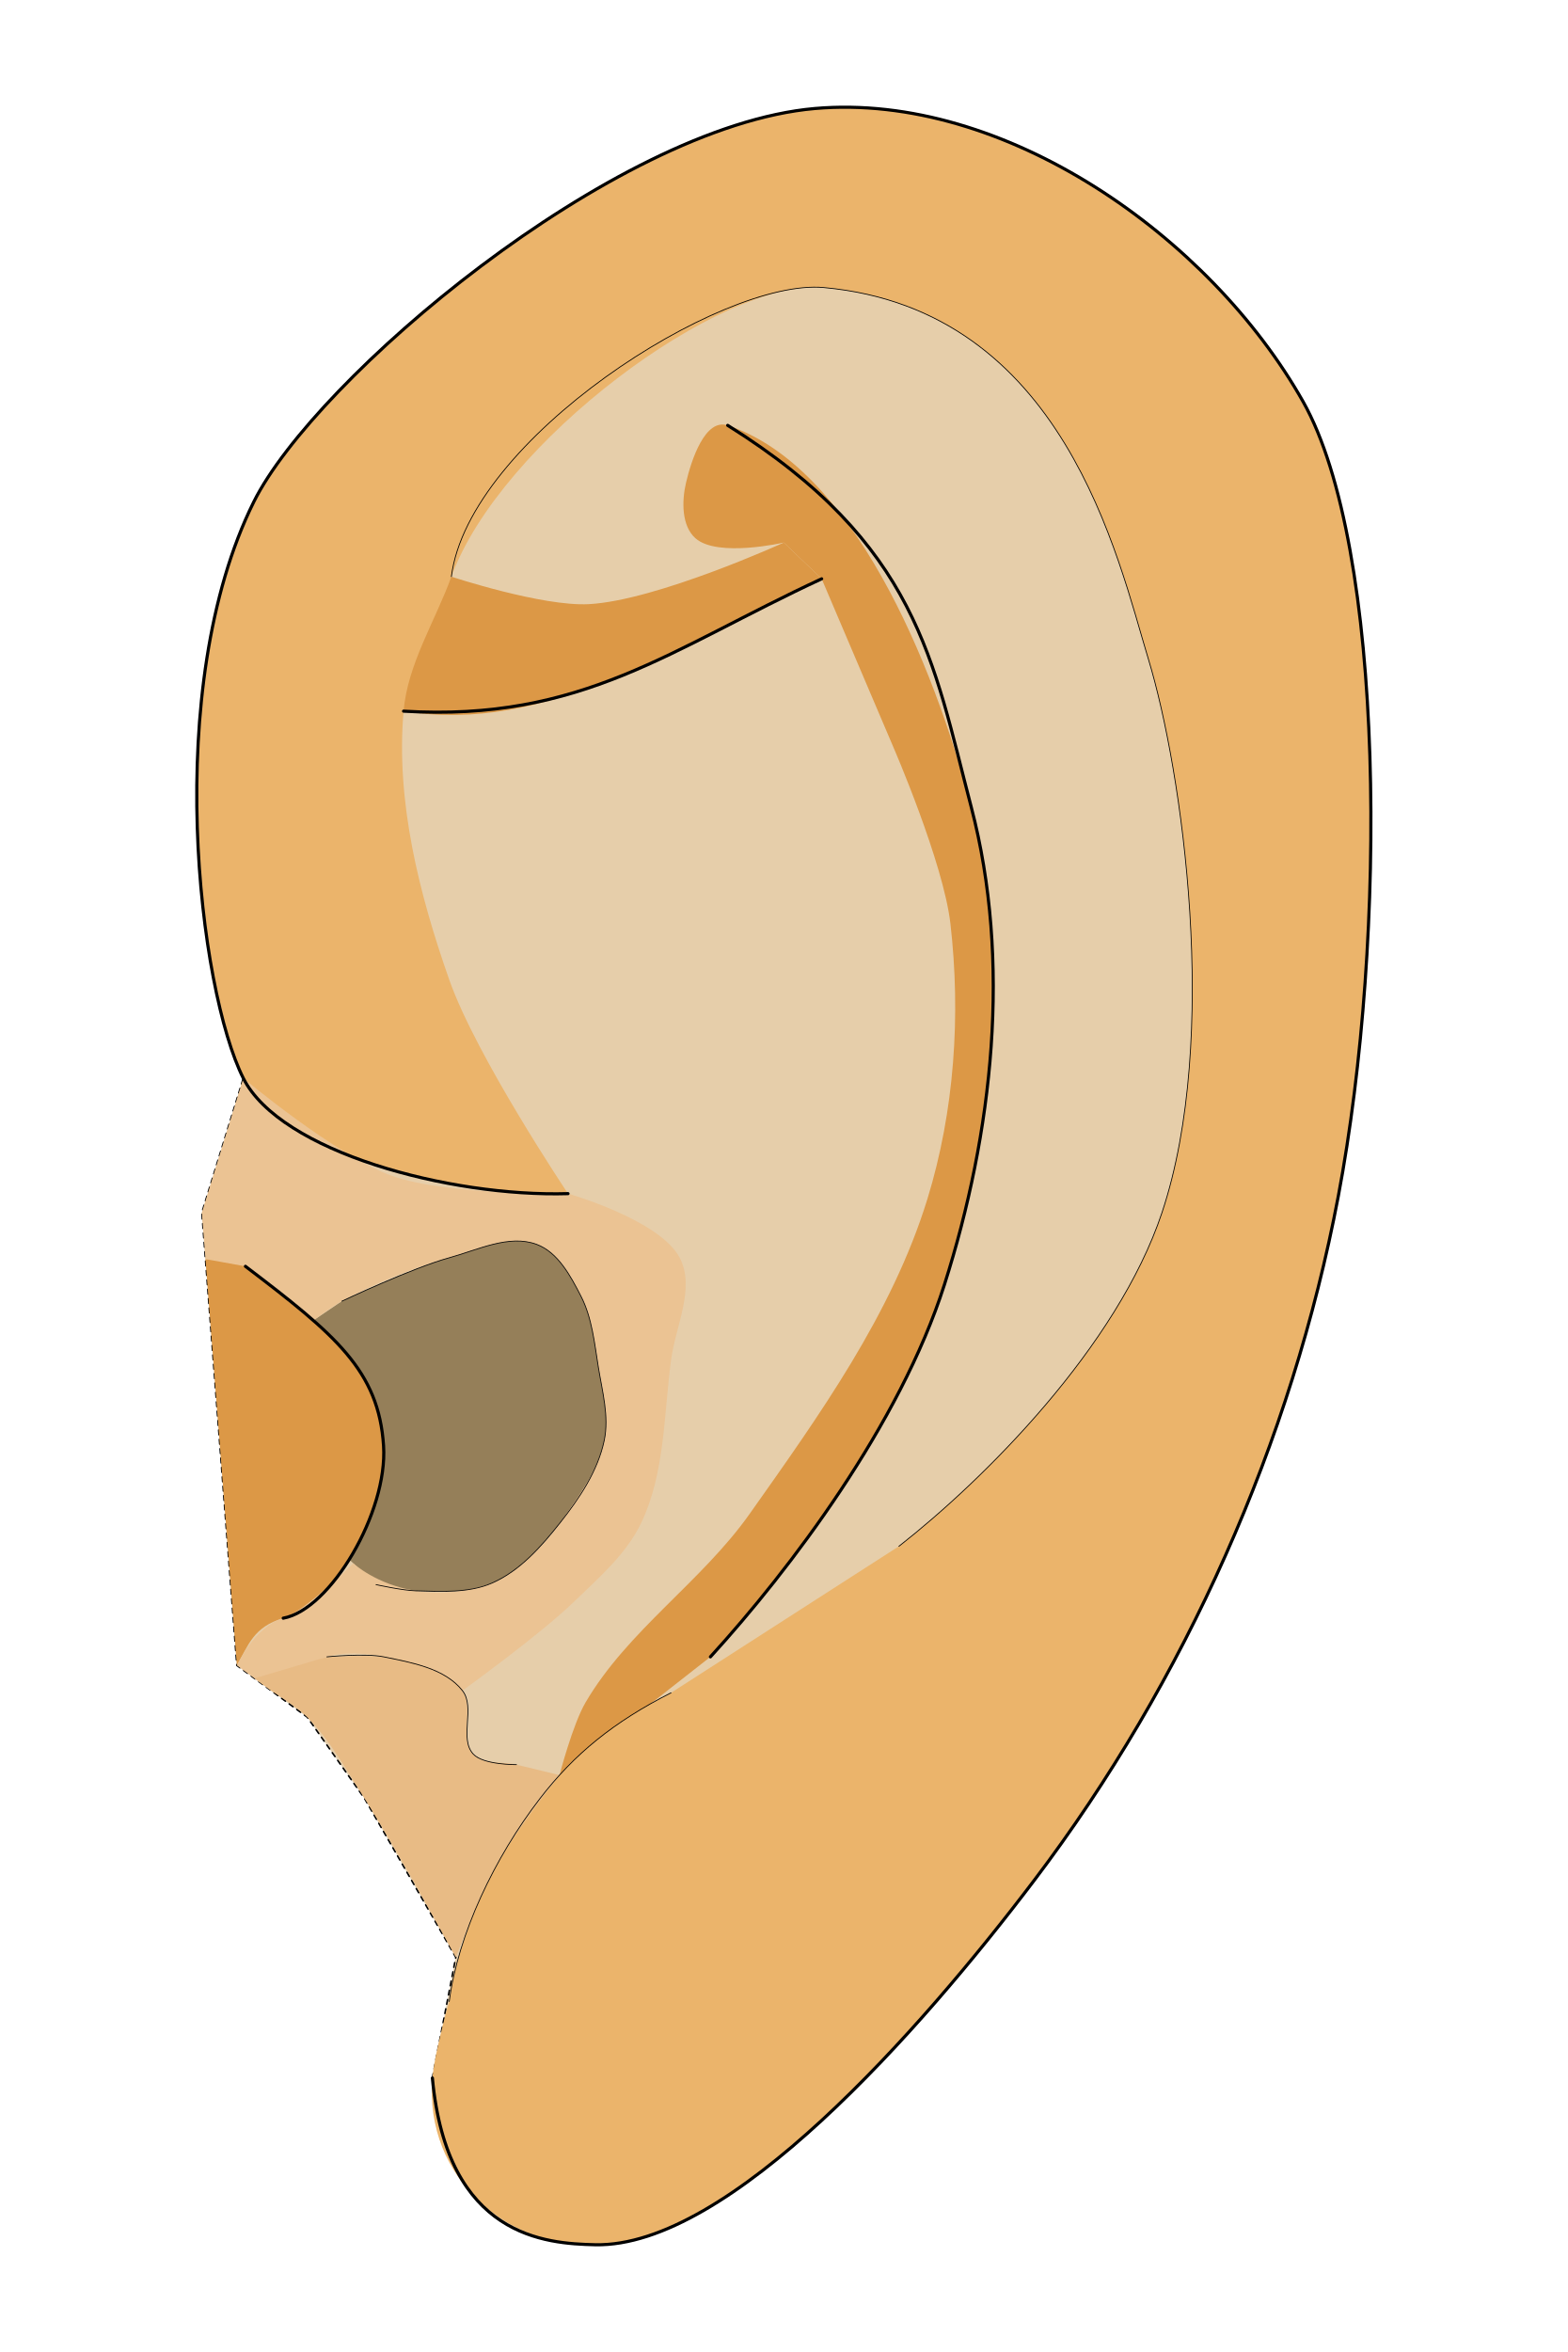
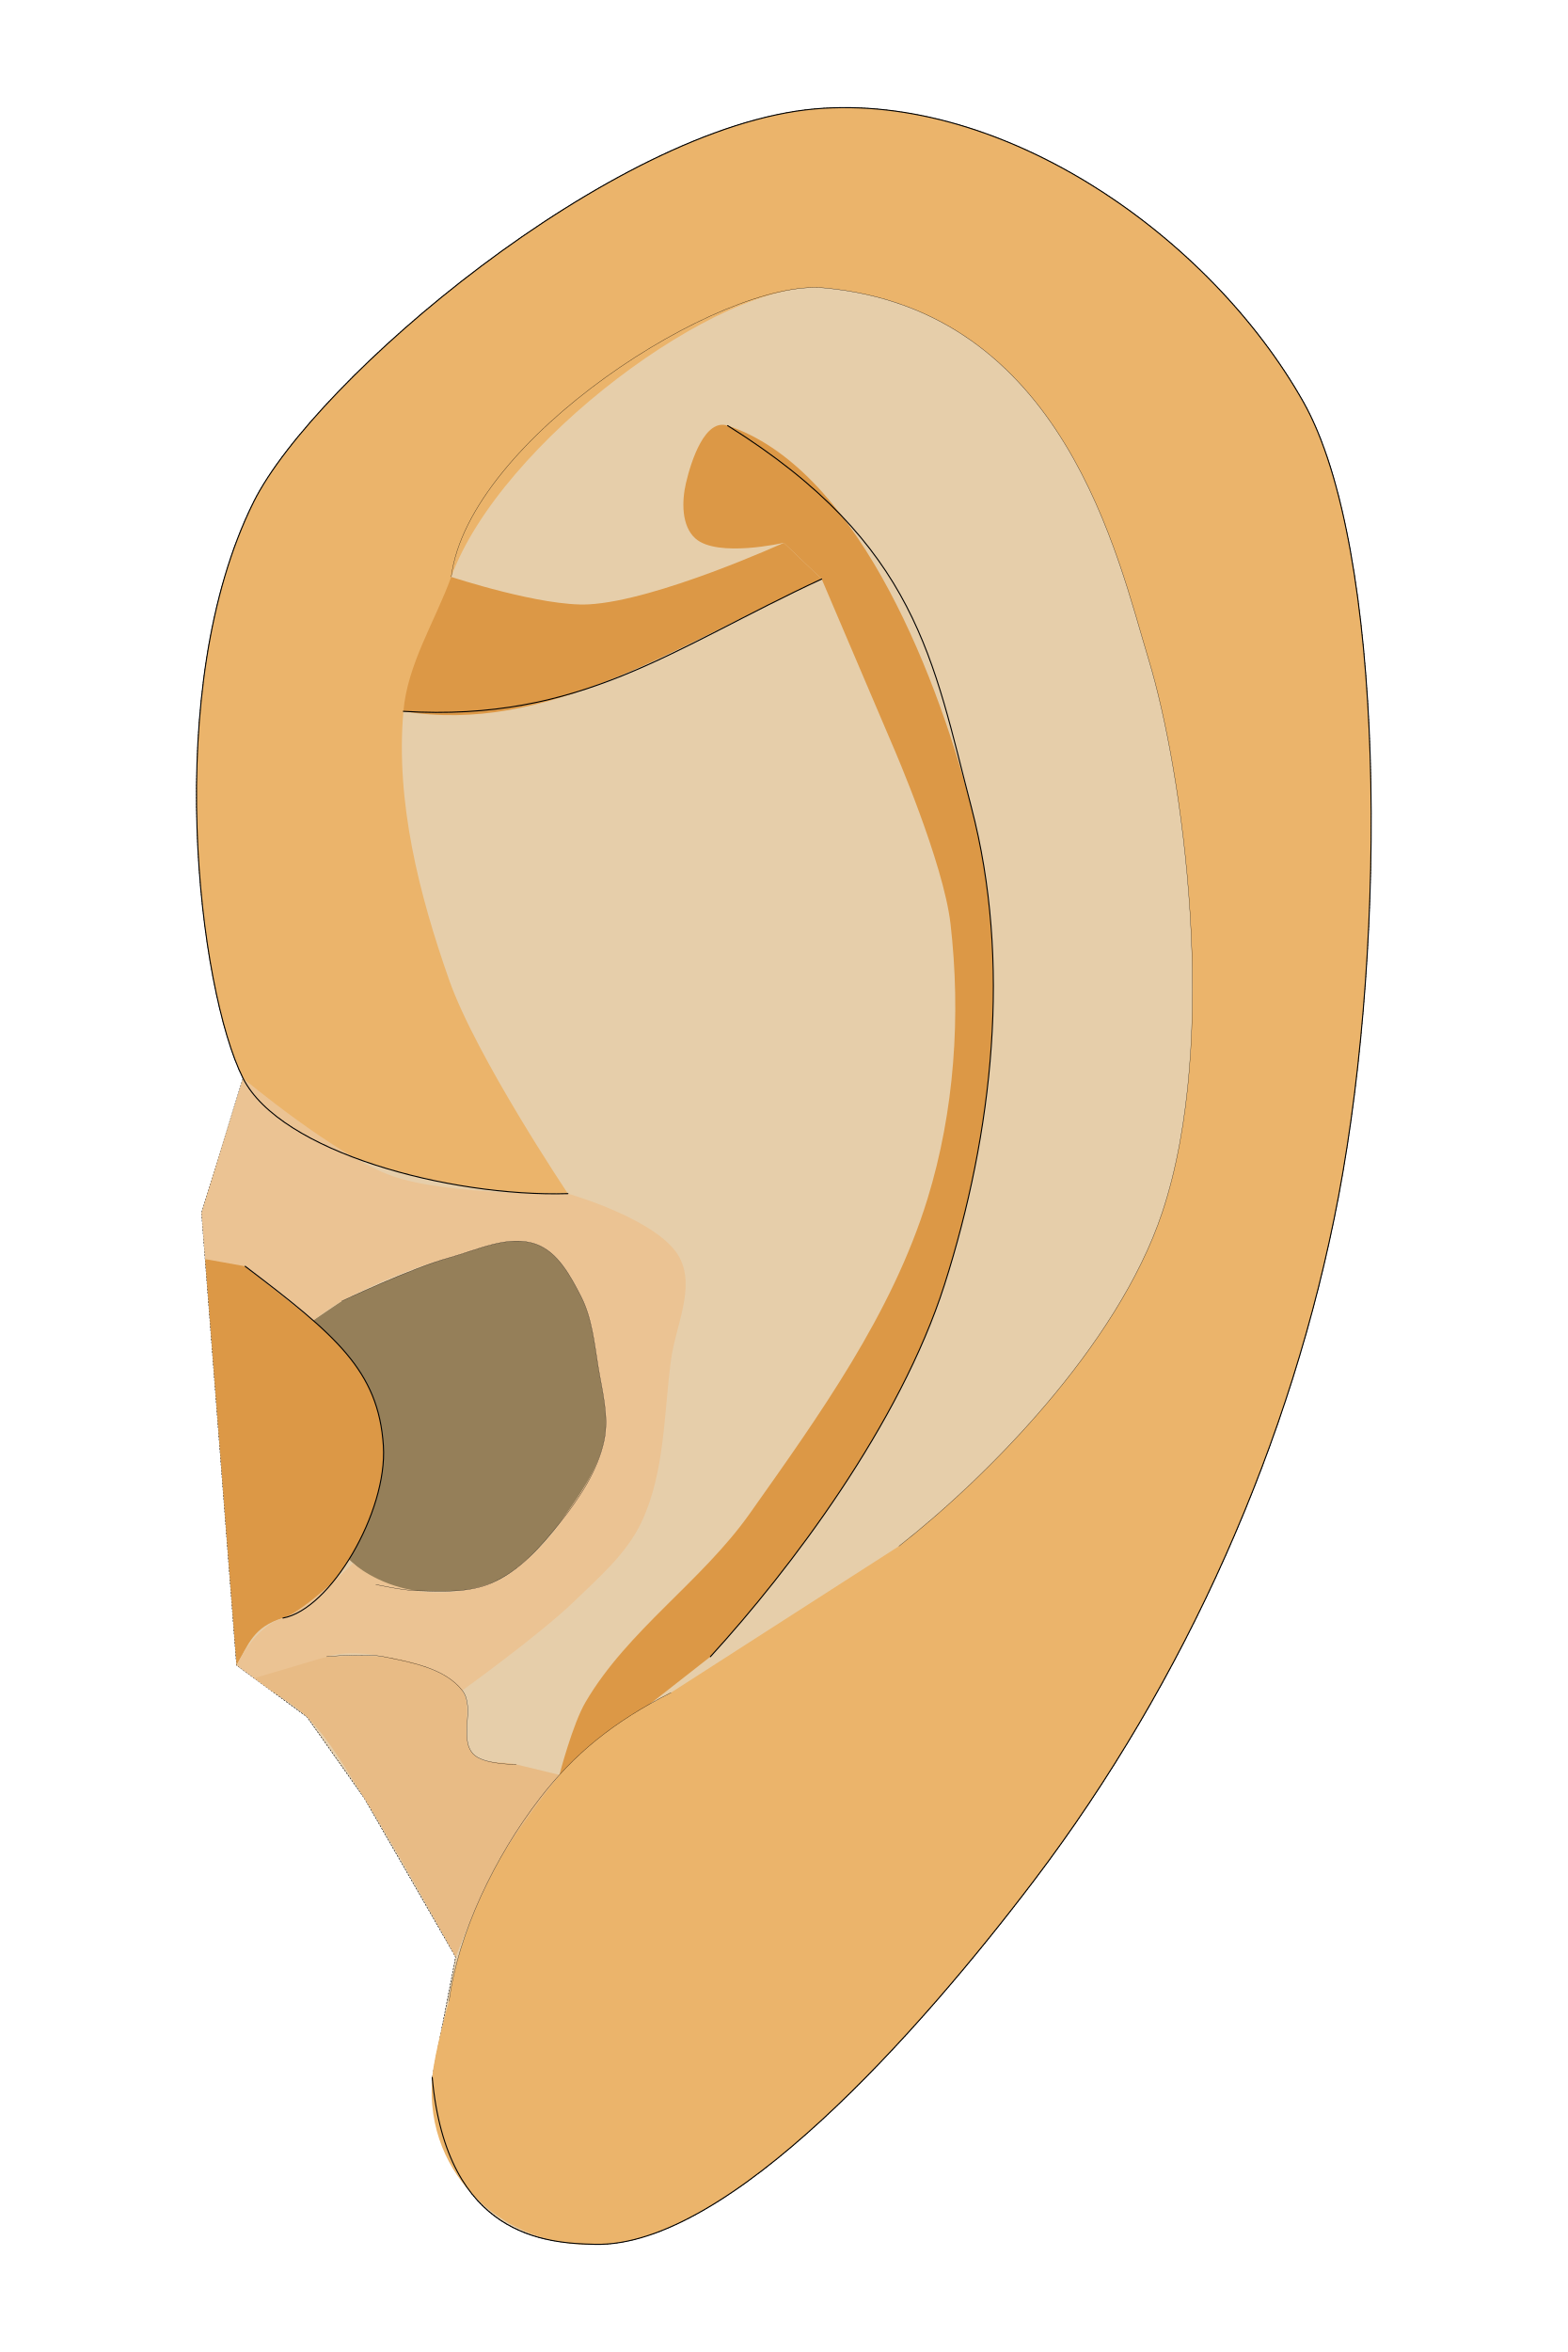
- <svg xmlns="http://www.w3.org/2000/svg" width="200mm" height="300mm" viewBox="0 0 200 300" version="1.1" id="svg5" xml:space="preserve">
+ <svg xmlns="http://www.w3.org/2000/svg" width="600mm" height="900mm" viewBox="0 0 600 900" version="1.1" id="svg5" xml:space="preserve">
  <defs id="defs2">
    <linearGradient id="linearGradient6607">
      <stop style="stop-color:#1e1e1e;stop-opacity:1;" offset="0" id="stop6605" />
    </linearGradient>
    <clipPath clipPathUnits="userSpaceOnUse" id="clipPath2315">
      <rect style="fill:#000080;fill-opacity:0;stroke-width:12.5;stroke-linecap:round;stroke-linejoin:round" id="rect2317" width="0.239" height="0.403" x="0.399" y="0.28" transform="matrix(0,1,1,0,0,0)" />
    </clipPath>
  </defs>
  <g id="layer5" style="display:inline">
-     <path style="display:inline;fill:#e6ceaa;fill-opacity:1;stroke:#000000;stroke-width:0.2;stroke-linecap:round;stroke-linejoin:round;stroke-dasharray:0.6, 0.6;stroke-dashoffset:0;stroke-opacity:1" d="M 31.039,137.527 C 25.412,126.359 20.556,87.806 32.385,63.997 40.138,48.391 78.155,16.096 103.951,13.841 c 24.119,-2.109 50.382,16.286 62.283,37.37 10.465,18.539 10.785,68.145 4.498,101.384 -5.911,31.253 -19.553,61.84 -38.754,87.197 -14.659,19.359 -39.046,46.914 -56.055,46.527 -6.247,-0.142 -18.885,-0.91 -20.761,-21.268 l 2.983,-15.398 -11.633,-20.242 -7.311,-10.381 -8.982,-6.604 -4.468,-57.755 5.288,-17.144" id="path1030-4" />
-     <path style="display:inline;fill:#69532c;fill-opacity:0.642;stroke:none;stroke-width:0.1;stroke-linecap:round;stroke-linejoin:round;stroke-dasharray:none;stroke-dashoffset:0;stroke-opacity:1" d="m 47.97,202.121 c 0,0 3.374,0.749 5.091,0.793 3.266,0.084 6.76,0.307 9.75,-1.009 3.53,-1.554 6.261,-4.656 8.65,-7.683 2.461,-3.118 4.816,-6.616 5.627,-10.505 0.636,-3.049 -0.255,-6.239 -0.752,-9.313 -0.497,-3.072 -0.8,-6.299 -2.22,-9.069 -1.322,-2.58 -2.933,-5.602 -5.65,-6.612 -3.526,-1.311 -7.528,0.71 -11.156,1.707 -4.75,1.304 -13.7,5.539 -13.7,5.539 l -3.631,2.459 -4.542,12.209 0.692,10.367 z" id="path3843-3" />
+     <path style="display:inline;fill:#e6ceaa;fill-opacity:1;stroke:#000000;stroke-width:0.2;stroke-linecap:round;stroke-linejoin:round;stroke-dasharray:0.6, 0.6;stroke-dashoffset:0;stroke-opacity:1" d="M 93.021,412.597 C 76.132,379.104 61.556,263.488 97.06,192.087 120.331,145.286 234.436,48.439 311.862,41.676 c 72.393,-6.323 151.218,48.839 186.939,112.069 31.409,55.597 32.371,204.36 13.501,304.038 -17.743,93.724 -58.686,185.45 -116.317,261.494 -43.999,58.055 -117.193,140.691 -168.245,139.53 -18.751,-0.426 -56.683,-2.73 -62.313,-63.78 l 8.952,-46.176 -34.916,-60.704 -21.943,-31.13 L 90.561,637.21 77.15,464.009 93.021,412.597" id="path1030-4" />
+     <path style="display:inline;fill:#69532c;fill-opacity:0.642;stroke:none;stroke-width:0.1;stroke-linecap:round;stroke-linejoin:round;stroke-dasharray:none;stroke-dashoffset:0;stroke-opacity:1" d="m 143.839,606.306 c 0,0 10.128,2.245 15.281,2.378 9.804,0.252 20.289,0.922 29.265,-3.026 10.594,-4.66 18.791,-13.962 25.962,-23.04 7.387,-9.351 14.456,-19.842 16.89,-31.504 1.909,-9.143 -0.765,-18.709 -2.257,-27.929 -1.491,-9.213 -2.403,-18.89 -6.663,-27.196 -3.969,-7.738 -8.803,-16.8 -16.96,-19.83 -10.583,-3.931 -22.595,2.13 -33.483,5.118 -14.257,3.912 -41.119,16.612 -41.119,16.612 l -10.897,7.373 -13.631,36.614 2.077,31.088 z" id="path3843-3" />
  </g>
  <g id="layer4" style="display:none">
-     <path style="fill:#7b639d;fill-opacity:1;stroke:none;stroke-width:0.2;stroke-linecap:round;stroke-linejoin:round;stroke-dasharray:none;stroke-opacity:1" d="m 39.201,167.752 18.11,-7.323 11.156,-1.707 5.651,6.612 2.22,9.069 0.752,9.313 -5.627,10.505 -8.65,7.683 -9.75,1.009 -10.183,-1.586 5.249,-10.456 0.806,-6.444 -2.807,-9.154 z" id="path2975" />
-     <path style="fill:#7b639d;fill-opacity:1;stroke:none;stroke-width:0.2;stroke-linecap:round;stroke-linejoin:round;stroke-dasharray:none;stroke-opacity:1" d="m 72.464,152.249 -15.152,-27.285 -4.819,-17.381 -1.007,-16.873 9.749,-0.084 14.175,-2.979 29.414,-13.819 6.649,15.604 4.595,11.003 5.184,17.386 0.377,17.098 -5.795,25.511 -10.995,20.389 -13.448,17.477 -16.679,18.832 -3.33,9.289 -10.992,-2.666 -1.395,-8.107 14.228,-11.33 8.601,-10.107 3.787,-20.746 1.101,-13.031 z" id="path508" />
-     <path style="fill:#7b639d;fill-opacity:1;stroke:none;stroke-width:0.2;stroke-linecap:round;stroke-linejoin:round;stroke-dasharray:none;stroke-opacity:1" d="m 57.585,73.554 10.336,3.791 14.427,-0.572 17.652,-7.568 -11.273,-0.546 -1.211,-7.066 5.32,-7.338 12.014,7.34 10.51,13.751 8.55,27.598 3.357,21.251 -2.424,22.143 -4.358,17.53 -5.81,13.716 -24.04,33.751 24.045,-14.102 19.408,-18.866 14.156,-23.694 3.852,-26.761 -1.896,-26.536 L 143.755,74.815 133.696,53.161 120.637,41.349 105.097,36.679 87,42.049 71.462,53.161 62.742,61.995 57.585,73.554" id="path2973" />
+     <path style="fill:#7b639d;fill-opacity:1;stroke:none;stroke-width:0.2;stroke-linecap:round;stroke-linejoin:round;stroke-dasharray:none;stroke-opacity:1" d="m 117.52,503.238 54.357,-21.96 33.483,-5.118 16.96,19.83 6.663,27.196 2.256,27.929 -16.89,31.504 -25.962,23.04 -29.265,3.026 -30.563,-4.756 15.755,-31.355 2.42,-19.324 -8.425,-27.451 z" id="path2975" />
+     <path style="fill:#7b639d;fill-opacity:1;stroke:none;stroke-width:0.2;stroke-linecap:round;stroke-linejoin:round;stroke-dasharray:none;stroke-opacity:1" d="m 217.354,456.746 -45.477,-81.824 -14.463,-52.125 -3.024,-50.6 29.261,-0.253 42.545,-8.932 88.285,-41.443 19.956,46.795 13.793,32.996 15.559,52.138 1.132,51.274 -17.393,76.506 -33.001,61.145 -40.362,52.413 -50.06,56.474 -9.993,27.858 -32.993,-7.996 -4.187,-24.313 42.705,-33.978 25.815,-30.309 11.368,-62.216 3.305,-39.078 z" id="path508" />
+     <path style="fill:#7b639d;fill-opacity:1;stroke:none;stroke-width:0.2;stroke-linecap:round;stroke-linejoin:round;stroke-dasharray:none;stroke-opacity:1" d="m 203.719,232.117 43.3,-1.717 52.98,-22.696 -33.834,-1.638 -3.635,-21.19 15.967,-22.007 36.058,22.012 31.545,41.239 25.661,82.764 10.075,63.729 -7.275,66.404 -13.081,52.569 -17.439,41.132 -72.153,101.215 72.168,-42.29 58.251,-56.578 42.489,-71.056 11.561,-80.253 -5.691,-79.579 -19.335,-79.648 -30.194,-64.937 -39.195,-35.424 -46.64,-14.005 -54.317,16.105 -46.637,33.325 -26.173,26.491 -15.479,34.666 z" id="path2973" />
  </g>
  <g id="layer6" style="display:inline">
-     <path style="display:inline;fill:#dc9846;fill-opacity:1;stroke:none;stroke-width:0.2;stroke-linecap:round;stroke-linejoin:round;stroke-dasharray:none;stroke-opacity:1" d="m 36.132,206.401 c 6.032,-1.087 13.345,-13.513 12.803,-21.972 -0.617,-9.614 -6.129,-14.17 -17.622,-22.907 -1.517,-1.044 -3.239,-0.907 -5.102,-0.924 l 4.01,51.828 c 1.481,-2.619 2.136,-4.92 5.912,-6.025 z" id="path878-1" />
-     <path id="path296-7" style="display:inline;fill:#dc9846;fill-opacity:1;stroke:none;stroke-width:0.2;stroke-linecap:round;stroke-linejoin:round;stroke-dasharray:none;stroke-opacity:1" d="m 71.383,226.417 c 0,0 1.666,-6.452 3.33,-9.289 5.375,-9.169 14.801,-15.369 20.934,-24.048 8.867,-12.548 18.141,-25.454 22.664,-40.138 3.458,-11.227 4.283,-23.45 2.941,-35.121 -0.9,-7.827 -7.266,-22.491 -7.266,-22.491 l -9.162,-21.501 -4.825,-4.623 c 0,0 -8.456,1.948 -11.273,-0.546 -1.789,-1.584 -1.753,-4.739 -1.211,-7.066 0.685,-2.942 2.45,-8.284 5.32,-7.338 15.842,5.219 26.199,30.063 31.073,48.69 5.149,19.677 2.756,41.545 -3.425,60.923 -5.68,17.807 -19.651,36.301 -29.85,47.466 z" />
-     <path id="path1016-6" style="display:inline;fill:#dc9846;fill-opacity:1;stroke:none;stroke-width:0.2;stroke-linecap:round;stroke-linejoin:round;stroke-dasharray:none;stroke-opacity:1" d="m 51.486,90.71 c 18.247,2.94 34.127,-7.979 53.339,-16.882 l -4.825,-4.623 c 0,0 -16.186,7.382 -24.865,7.854 -5.956,0.325 -17.549,-3.504 -17.549,-3.504 0,0 -10.979,16.369 -6.099,17.156 z" />
-     <path id="path1365" style="fill:#ebb46b;fill-opacity:1;stroke:none;stroke-width:0.2;stroke-linecap:round;stroke-linejoin:round;stroke-dasharray:none;stroke-dashoffset:0;stroke-opacity:1" d="m 72.464,152.249 c 0,0 -11.705,-17.469 -15.152,-27.285 -3.837,-10.928 -6.827,-22.715 -5.826,-34.254 0.525,-6.046 4.028,-11.451 6.099,-17.156 6.213,-17.109 34.406,-38.078 47.513,-36.876 30.689,2.815 37.48,34.458 41.414,47.405 4.327,14.238 9.17,48.258 1.73,70.588 -5.711,17.141 -22.694,34.045 -33.564,42.56 l -29.066,18.685 c -7.337,3.725 -12.36,7.818 -16.731,13.495 -5.767,7.489 -10.468,17.333 -11.569,25.888 0,0 -1.868,6.435 -2.149,9.752 -1.085,12.813 9.842,21.814 20.761,21.268 17.009,0.387 41.396,-27.168 56.055,-46.527 19.201,-25.357 32.843,-55.944 38.754,-87.197 6.287,-33.238 5.966,-82.844 -4.498,-101.384 C 154.334,30.127 128.071,11.733 103.951,13.841 78.155,16.096 40.138,48.391 32.385,63.997 c -11.829,23.809 -6.973,62.362 -1.346,73.53 4.733,9.395 26.273,15.169 41.425,14.722" />
-     <path style="fill:#ebc393;fill-opacity:1;stroke:none;stroke-width:0.1;stroke-linecap:round;stroke-linejoin:round" d="m 31.039,137.527 -5.288,17.144 0.459,5.927 5.102,0.924 8.669,6.905 c 0,0 2.341,-1.771 3.631,-2.459 4.347,-2.317 8.95,-4.235 13.7,-5.54 3.627,-0.996 7.63,-3.017 11.156,-1.707 2.718,1.01 4.328,4.032 5.651,6.612 1.419,2.77 1.723,5.996 2.22,9.069 0.497,3.075 1.388,6.264 0.752,9.313 -0.811,3.889 -3.353,7.248 -5.627,10.505 -1.146,1.641 -2.492,3.16 -3.993,4.484 -1.413,1.245 -2.89,2.549 -4.657,3.199 -3.067,1.128 -6.522,1.512 -9.75,1.009 -5.091,-0.793 -7.989,-3.514 -7.989,-3.514 0,0 -6.244,6.198 -8.942,7.001 -3.673,1.093 -5.912,6.025 -5.912,6.025 l 4.491,3.302 c 0,0 4.344,-3.633 6.988,-4.395 2.327,-0.671 4.892,-0.488 7.264,0 3.565,0.733 10.033,4.31 10.033,4.31 0,0 9.872,-7.114 14.228,-11.33 3.179,-3.077 6.705,-6.11 8.601,-10.107 3.012,-6.352 2.859,-13.778 3.787,-20.746 0.576,-4.321 3.124,-9.17 1.101,-13.031 -2.542,-4.851 -14.25,-8.18 -14.25,-8.18 0,0 -15.331,0.255 -22.407,-2.25 -7.146,-2.53 -19.018,-12.471 -19.018,-12.471 z" id="path1510" />
-     <path style="fill:#e8bb85;fill-opacity:1;stroke:none;stroke-width:0.1;stroke-linecap:round;stroke-linejoin:round" d="m 34.71,215.728 c 0,0 3.191,1.975 4.491,3.302 2.962,3.023 5.036,6.812 7.311,10.381 4.184,6.562 11.633,20.242 11.633,20.242 0,0 3.214,-8.217 5.384,-12.041 2.25,-3.965 7.854,-11.195 7.854,-11.195 0,0 -3.664,-0.889 -5.496,-1.333 -1.832,-0.444 -4.209,0.044 -5.496,-1.333 -1.872,-2.003 0.139,-5.834 -1.395,-8.107 -1.141,-1.69 -3.316,-2.445 -5.203,-3.217 -1.528,-0.625 -3.189,-0.909 -4.83,-1.093 -2.406,-0.269 -7.264,0 -7.264,0 l -9.234,2.744 z" id="path1730" />
+     <path style="display:inline;fill:#dc9846;fill-opacity:1;stroke:none;stroke-width:0.2;stroke-linecap:round;stroke-linejoin:round;stroke-dasharray:none;stroke-opacity:1" d="m 108.307,619.141 c 18.106,-3.261 40.055,-40.524 38.426,-65.892 -1.852,-28.831 -18.396,-42.494 -52.892,-68.695 -4.552,-3.131 -9.721,-2.719 -15.314,-2.77 L 90.561,637.21 c 4.446,-7.854 6.411,-14.753 17.746,-18.069 z" id="path878-1" />
+     <path id="path296-7" style="display:inline;fill:#dc9846;fill-opacity:1;stroke:none;stroke-width:0.2;stroke-linecap:round;stroke-linejoin:round;stroke-dasharray:none;stroke-opacity:1" d="m 214.111,679.167 c 0,0 5.001,-19.348 9.993,-27.858 16.132,-27.496 44.424,-46.089 62.832,-72.118 26.613,-37.631 54.45,-76.334 68.025,-120.37 10.379,-33.67 12.855,-70.324 8.828,-105.324 -2.701,-23.473 -21.809,-67.449 -21.809,-67.449 l -27.498,-64.48 -14.482,-13.864 c 0,0 -25.38,5.841 -33.834,-1.638 -5.37,-4.751 -5.261,-14.211 -3.635,-21.19 2.056,-8.824 7.354,-24.842 15.967,-22.007 47.547,15.651 78.635,90.157 93.264,146.015 15.454,59.01 8.271,124.59 -10.281,182.703 -17.048,53.401 -58.981,108.863 -89.592,142.347 z" />
+     <path id="path1016-6" style="display:inline;fill:#dc9846;fill-opacity:1;stroke:none;stroke-width:0.2;stroke-linecap:round;stroke-linejoin:round;stroke-dasharray:none;stroke-opacity:1" d="m 154.39,272.197 c 54.768,8.817 102.429,-23.928 160.091,-50.629 l -14.482,-13.864 c 0,0 -48.581,22.136 -74.63,23.555 -17.878,0.973 -52.673,-10.509 -52.673,-10.509 0,0 -32.953,49.09 -18.306,51.448 z" />
+     <path id="path1365" style="fill:#ebb46b;fill-opacity:1;stroke:none;stroke-width:0.2;stroke-linecap:round;stroke-linejoin:round;stroke-dasharray:none;stroke-dashoffset:0;stroke-opacity:1" d="m 217.354,456.746 c 0,0 -35.132,-52.388 -45.477,-81.824 -11.517,-32.771 -20.492,-68.121 -17.486,-102.724 1.575,-18.133 12.089,-34.34 18.306,-51.448 18.648,-51.309 103.267,-114.192 142.605,-110.586 92.109,8.443 112.493,103.335 124.302,142.161 12.986,42.698 27.524,144.722 5.193,211.685 -17.142,51.404 -68.113,102.097 -100.739,127.634 l -87.238,56.035 c -22.021,11.171 -37.097,23.444 -50.218,40.469 -17.308,22.459 -31.42,51.979 -34.725,77.637 0,0 -5.607,19.298 -6.45,29.244 -3.257,38.426 29.541,65.417 62.313,63.78 51.051,1.161 124.246,-81.475 168.245,-139.53 57.632,-76.044 98.575,-167.77 116.317,-261.494 18.87,-99.678 17.907,-248.441 -13.501,-304.038 C 463.08,90.515 384.255,35.353 311.862,41.676 234.436,48.439 120.331,145.286 97.06,192.087 61.556,263.488 76.132,379.104 93.021,412.597 c 14.206,28.174 78.856,45.491 124.333,44.149" />
+     <path style="fill:#ebc393;fill-opacity:1;stroke:none;stroke-width:0.1;stroke-linecap:round;stroke-linejoin:round" d="m 93.021,412.597 -15.871,51.413 1.376,17.775 15.314,2.77 26.02,20.708 c 0,0 7.026,-5.311 10.897,-7.373 13.047,-6.949 26.862,-12.7 41.119,-16.612 10.888,-2.988 22.9,-9.049 33.483,-5.118 8.156,3.03 12.991,12.092 16.96,19.83 4.26,8.306 5.172,17.982 6.663,27.196 1.492,9.22 4.165,18.786 2.256,27.929 -2.434,11.662 -10.063,21.737 -16.89,31.504 -3.44,4.921 -7.479,9.478 -11.984,13.447 -4.24,3.735 -8.673,7.643 -13.978,9.593 -9.204,3.383 -19.575,4.534 -29.265,3.026 -15.281,-2.378 -23.977,-10.537 -23.977,-10.537 0,0 -18.742,18.588 -26.837,20.994 -11.024,3.277 -17.746,18.069 -17.746,18.069 l 13.479,9.903 c 0,0 13.039,-10.894 20.975,-13.18 6.983,-2.012 14.684,-1.463 21.803,0 10.701,2.199 30.113,12.925 30.113,12.925 0,0 29.63,-21.333 42.705,-33.978 9.54,-9.226 20.126,-18.322 25.815,-30.309 9.041,-19.048 8.581,-41.319 11.367,-62.216 1.728,-12.958 9.378,-27.499 3.305,-39.078 -7.63,-14.548 -42.77,-24.532 -42.77,-24.532 0,0 -46.014,0.765 -67.253,-6.748 -21.449,-7.587 -57.08,-37.401 -57.08,-37.401 z" id="path1510" />
+     <path style="fill:#e8bb85;fill-opacity:1;stroke:none;stroke-width:0.1;stroke-linecap:round;stroke-linejoin:round" d="m 104.041,647.113 c 0,0 9.576,5.923 13.479,9.903 8.89,9.066 15.114,20.428 21.943,31.13 12.557,19.679 34.916,60.704 34.916,60.704 0,0 9.647,-24.643 16.16,-36.111 6.752,-11.889 23.572,-33.572 23.572,-33.572 0,0 -10.998,-2.665 -16.496,-3.998 -5.499,-1.333 -12.633,0.133 -16.496,-3.998 -5.62,-6.008 0.418,-17.497 -4.187,-24.313 -3.424,-5.069 -9.951,-7.334 -15.616,-9.648 -4.586,-1.873 -9.573,-2.727 -14.497,-3.277 -7.223,-0.806 -21.803,0 -21.803,0 l -27.715,8.228 z" id="path1730" />
  </g>
  <g id="layer2" style="display:inline">
-     <path style="fill:#000080;fill-opacity:0;stroke:#000000;stroke-width:0.4;stroke-linecap:round;stroke-linejoin:round;stroke-dasharray:none;stroke-opacity:1" d="m 31.312,161.522 c 11.493,8.737 17.005,13.293 17.622,22.907 0.543,8.459 -6.77,20.885 -12.803,21.972" id="path878" />
-     <path style="fill:#000080;fill-opacity:0;stroke:#000000;stroke-width:0.4;stroke-linecap:round;stroke-linejoin:round;stroke-dasharray:none;stroke-opacity:1" d="M 72.464,152.249 C 57.312,152.696 35.772,146.922 31.039,137.527 25.412,126.359 20.556,87.806 32.385,63.997 40.138,48.391 78.155,16.096 103.951,13.841 c 24.119,-2.109 50.382,16.286 62.283,37.37 10.465,18.539 10.785,68.145 4.498,101.384 -5.911,31.253 -19.553,61.84 -38.754,87.197 -14.659,19.359 -39.046,46.914 -56.055,46.527 -6.247,-0.142 -18.885,-0.91 -20.761,-21.268" id="path1030" />
-     <path style="fill:#000080;fill-opacity:0;stroke:#000000;stroke-width:0.4;stroke-linecap:round;stroke-linejoin:round;stroke-dasharray:none;stroke-opacity:1" d="m 92.835,54.254 c 24.238,15.149 26.199,30.063 31.073,48.69 5.149,19.677 2.756,41.545 -3.425,60.923 -5.68,17.807 -19.651,36.301 -29.85,47.466" id="path296" />
-     <path style="fill:#000080;fill-opacity:0;stroke:#000000;stroke-width:0.4;stroke-linecap:round;stroke-linejoin:round;stroke-dasharray:none;stroke-opacity:1" d="m 51.486,90.71 c 22.781,1.375 34.127,-7.979 53.339,-16.882" id="path1016" />
-     <path style="fill:#000080;fill-opacity:0;stroke:#000000;stroke-width:0.1;stroke-linecap:round;stroke-linejoin:round;stroke-dasharray:none;stroke-opacity:1" d="m 57.585,73.554 c 2.182,-17.482 34.406,-38.078 47.513,-36.876 30.689,2.815 37.48,34.458 41.414,47.405 4.327,14.238 9.17,48.258 1.73,70.588 -5.711,17.141 -22.694,34.045 -33.564,42.56" id="path1033" />
-     <path style="fill:#000080;fill-opacity:0;stroke:#000000;stroke-width:0.1;stroke-linecap:round;stroke-linejoin:round;stroke-dasharray:none;stroke-opacity:1" d="m 57.312,255.299 c 1.101,-8.556 5.803,-18.399 11.569,-25.888 4.371,-5.677 9.394,-9.77 16.731,-13.495" id="path2772" />
-     <path style="fill:none;fill-opacity:1;stroke:#000000;stroke-width:0.1;stroke-linecap:round;stroke-linejoin:round;stroke-dasharray:none;stroke-dashoffset:0;stroke-opacity:1" d="m 43.612,165.968 c 0,0 8.95,-4.235 13.7,-5.539 3.627,-0.996 7.63,-3.017 11.156,-1.707 2.718,1.01 4.328,4.032 5.65,6.612 1.419,2.77 1.723,5.996 2.22,9.069 0.497,3.075 1.388,6.264 0.752,9.313 -0.811,3.889 -3.166,7.387 -5.627,10.505 -2.389,3.027 -5.12,6.129 -8.65,7.683 -2.991,1.316 -6.484,1.093 -9.75,1.009 -1.717,-0.044 -5.091,-0.793 -5.091,-0.793" id="path3843" />
-     <path style="fill:none;fill-opacity:1;stroke:#000000;stroke-width:0.1;stroke-linecap:round;stroke-linejoin:round;stroke-opacity:1" d="m 65.887,225.083 c 0,0 -4.209,0.044 -5.496,-1.333 -1.872,-2.003 0.303,-5.954 -1.395,-8.107 -2.254,-2.858 -6.468,-3.576 -10.033,-4.31 -2.372,-0.488 -7.264,0 -7.264,0" id="path1239" />
+     <path style="fill:#000080;fill-opacity:0;stroke:#000000;stroke-width:0.4;stroke-linecap:round;stroke-linejoin:round;stroke-dasharray:none;stroke-opacity:1" d="m 93.841,484.554 c 34.496,26.201 51.041,39.864 52.892,68.695 1.629,25.369 -20.32,62.632 -38.426,65.892" id="path878" />
+     <path style="fill:#000080;fill-opacity:0;stroke:#000000;stroke-width:0.4;stroke-linecap:round;stroke-linejoin:round;stroke-dasharray:none;stroke-opacity:1" d="M 217.354,456.746 C 171.877,458.087 107.227,440.77 93.021,412.597 76.132,379.104 61.556,263.488 97.06,192.087 120.331,145.286 234.436,48.439 311.862,41.676 384.255,35.353 463.08,90.515 498.801,153.745 c 31.409,55.597 32.371,204.36 13.501,304.038 -17.743,93.724 -58.686,185.45 -116.317,261.494 -43.999,58.055 -117.193,140.691 -168.245,139.53 -18.751,-0.426 -56.683,-2.73 -62.313,-63.78" id="path1030" />
+     <path style="fill:#000080;fill-opacity:0;stroke:#000000;stroke-width:0.4;stroke-linecap:round;stroke-linejoin:round;stroke-dasharray:none;stroke-opacity:1" d="m 278.498,162.869 c 72.747,45.432 78.635,90.157 93.264,146.015 15.454,59.01 8.271,124.59 -10.281,182.703 -17.048,53.401 -58.981,108.863 -89.592,142.347" id="path296" />
+     <path style="fill:#000080;fill-opacity:0;stroke:#000000;stroke-width:0.4;stroke-linecap:round;stroke-linejoin:round;stroke-dasharray:none;stroke-opacity:1" d="m 154.39,272.197 c 68.376,4.124 102.429,-23.928 160.091,-50.629" id="path1016" />
+     <path style="fill:#000080;fill-opacity:0;stroke:#000000;stroke-width:0.1;stroke-linecap:round;stroke-linejoin:round;stroke-dasharray:none;stroke-opacity:1" d="m 172.697,220.749 c 6.548,-52.427 103.267,-114.192 142.605,-110.586 92.109,8.443 112.493,103.335 124.302,142.161 12.986,42.698 27.524,144.722 5.193,211.685 -17.142,51.404 -68.113,102.097 -100.739,127.634" id="path1033" />
+     <path style="fill:#000080;fill-opacity:0;stroke:#000000;stroke-width:0.1;stroke-linecap:round;stroke-linejoin:round;stroke-dasharray:none;stroke-opacity:1" d="m 171.877,765.783 c 3.305,-25.658 17.417,-55.177 34.725,-77.637 13.12,-17.025 28.196,-29.298 50.218,-40.469" id="path2772" />
+     <path style="fill:none;fill-opacity:1;stroke:#000000;stroke-width:0.1;stroke-linecap:round;stroke-linejoin:round;stroke-dasharray:none;stroke-dashoffset:0;stroke-opacity:1" d="m 130.758,497.89 c 0,0 26.862,-12.7 41.119,-16.612 10.888,-2.988 22.9,-9.049 33.483,-5.118 8.156,3.03 12.991,12.092 16.96,19.83 4.26,8.306 5.172,17.982 6.663,27.196 1.492,9.22 4.165,18.786 2.257,27.929 -2.434,11.662 -9.503,22.153 -16.89,31.504 -7.171,9.078 -15.369,18.38 -25.962,23.04 -8.976,3.948 -19.461,3.278 -29.265,3.026 -5.154,-0.133 -15.281,-2.378 -15.281,-2.378" id="path3843" />
+     <path style="fill:none;fill-opacity:1;stroke:#000000;stroke-width:0.1;stroke-linecap:round;stroke-linejoin:round;stroke-opacity:1" d="m 197.615,675.169 c 0,0 -12.633,0.133 -16.496,-3.998 -5.62,-6.008 0.91,-17.856 -4.187,-24.313 -6.765,-8.571 -19.413,-10.726 -30.113,-12.925 -7.119,-1.463 -21.803,0 -21.803,0" id="path1239" />
  </g>
</svg>
